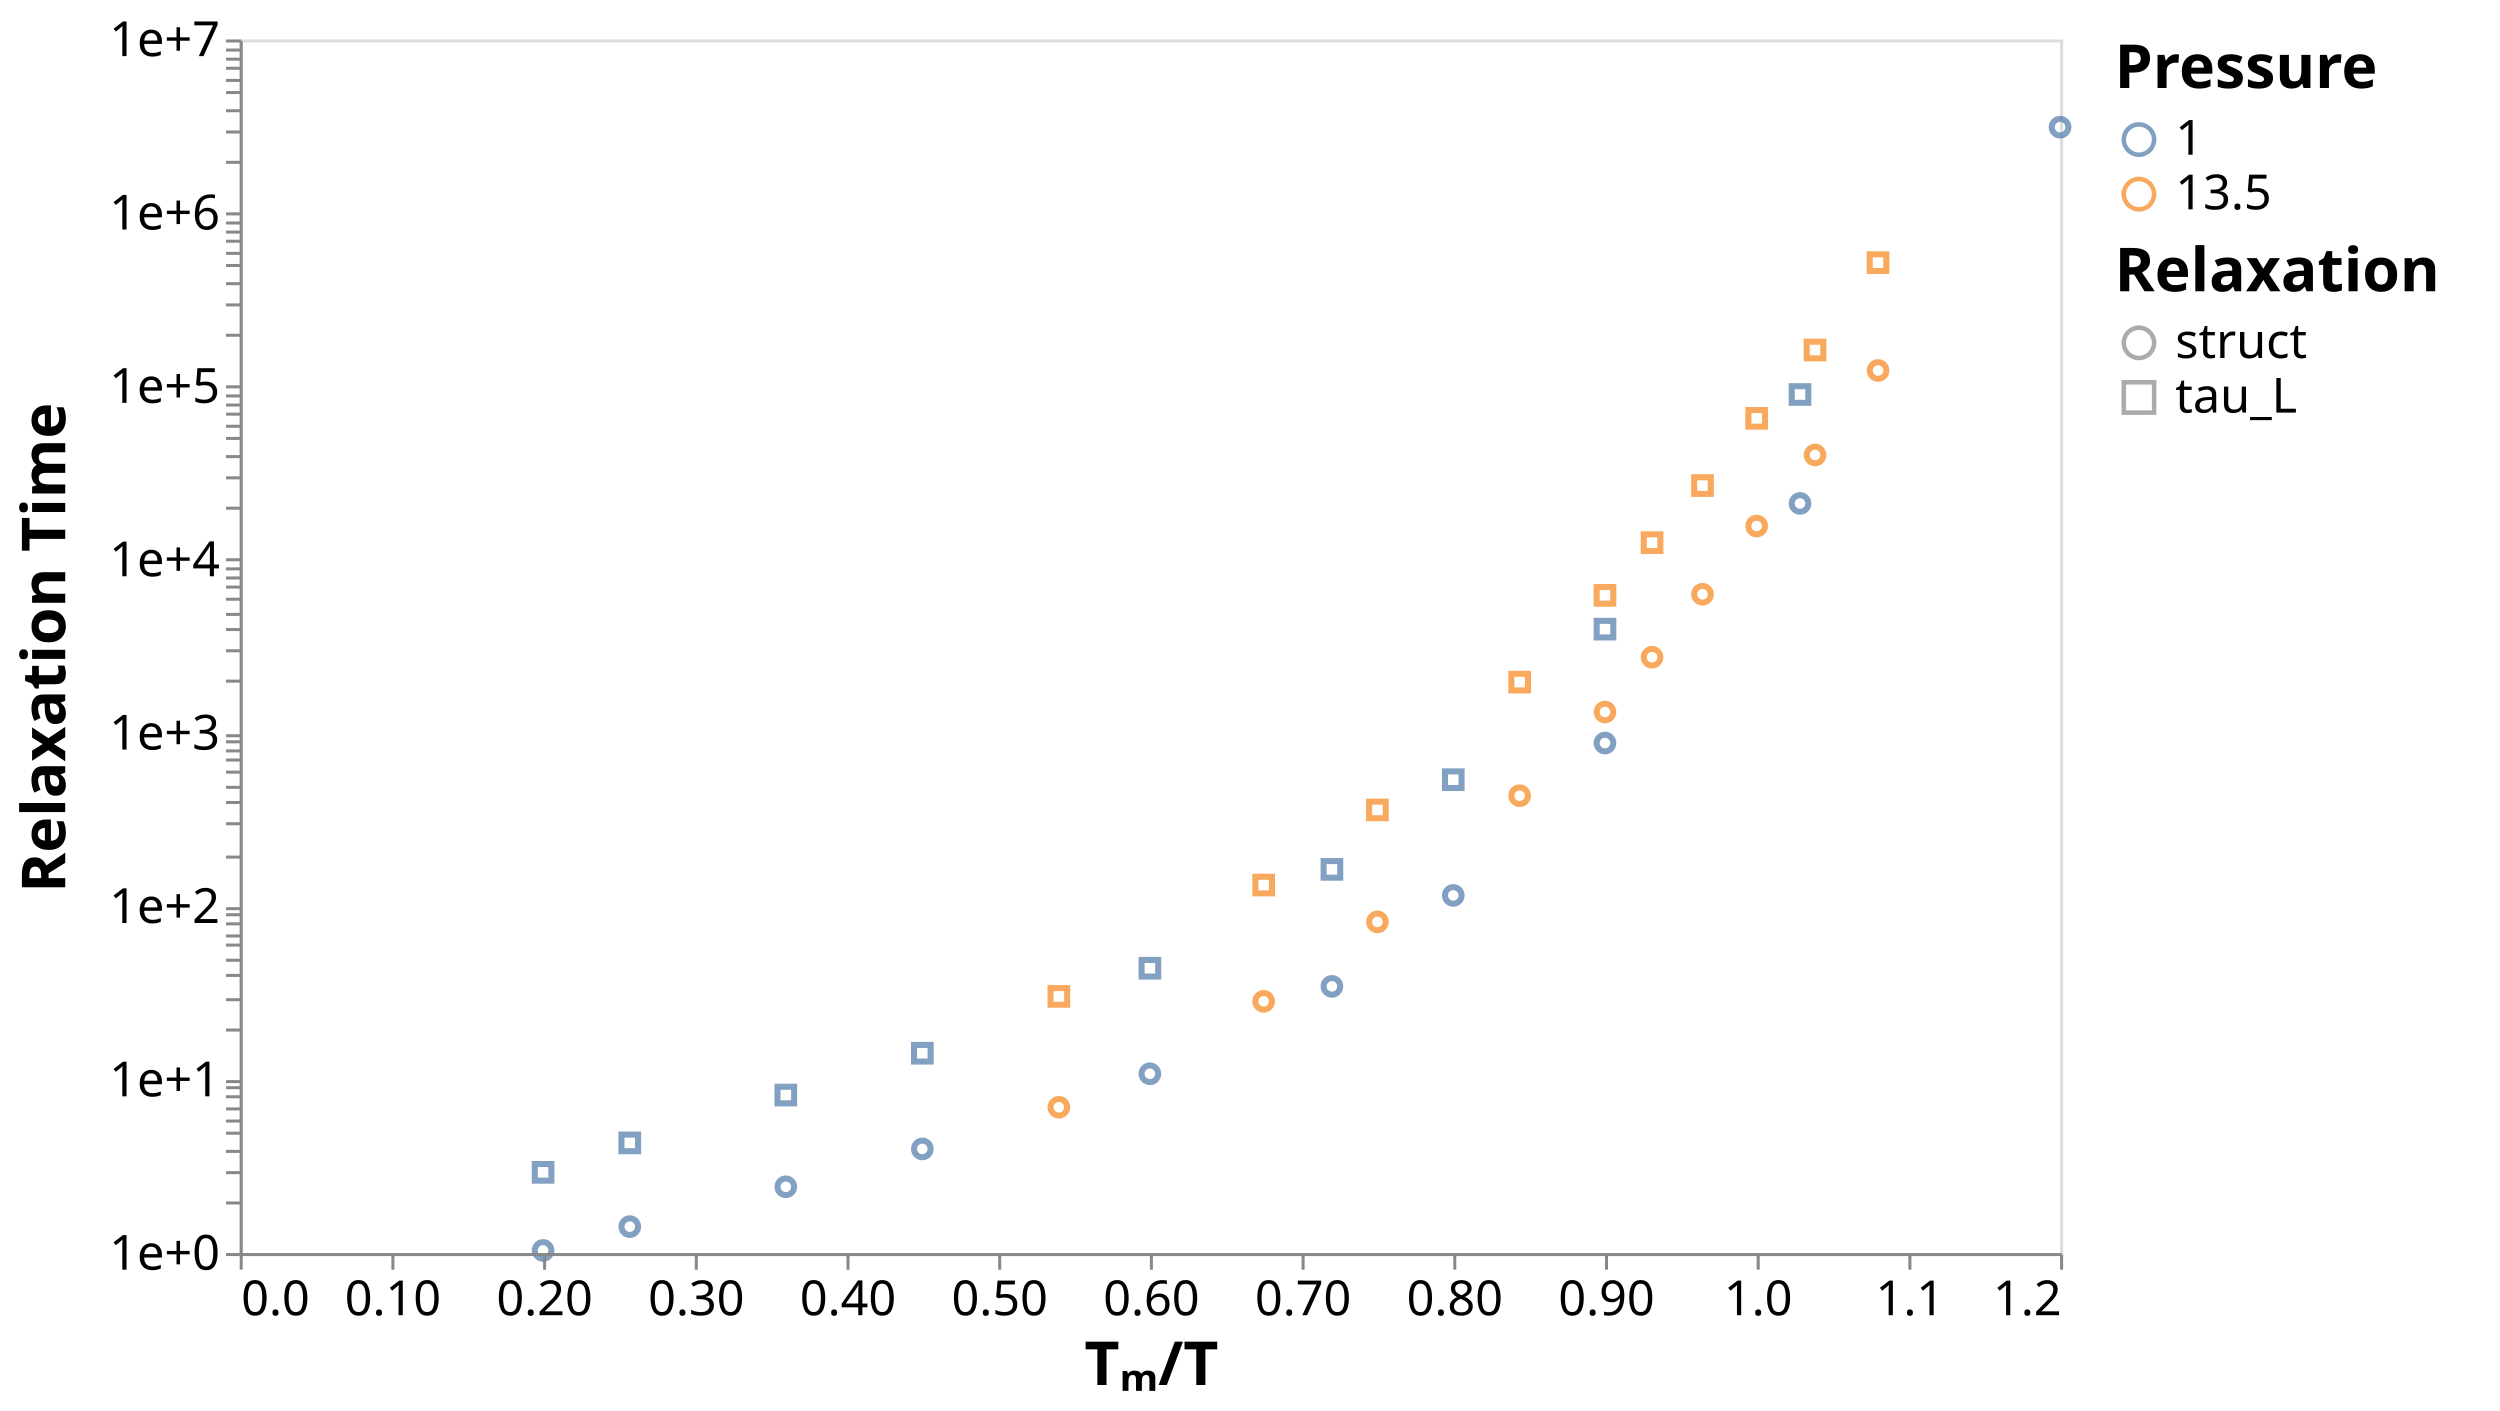
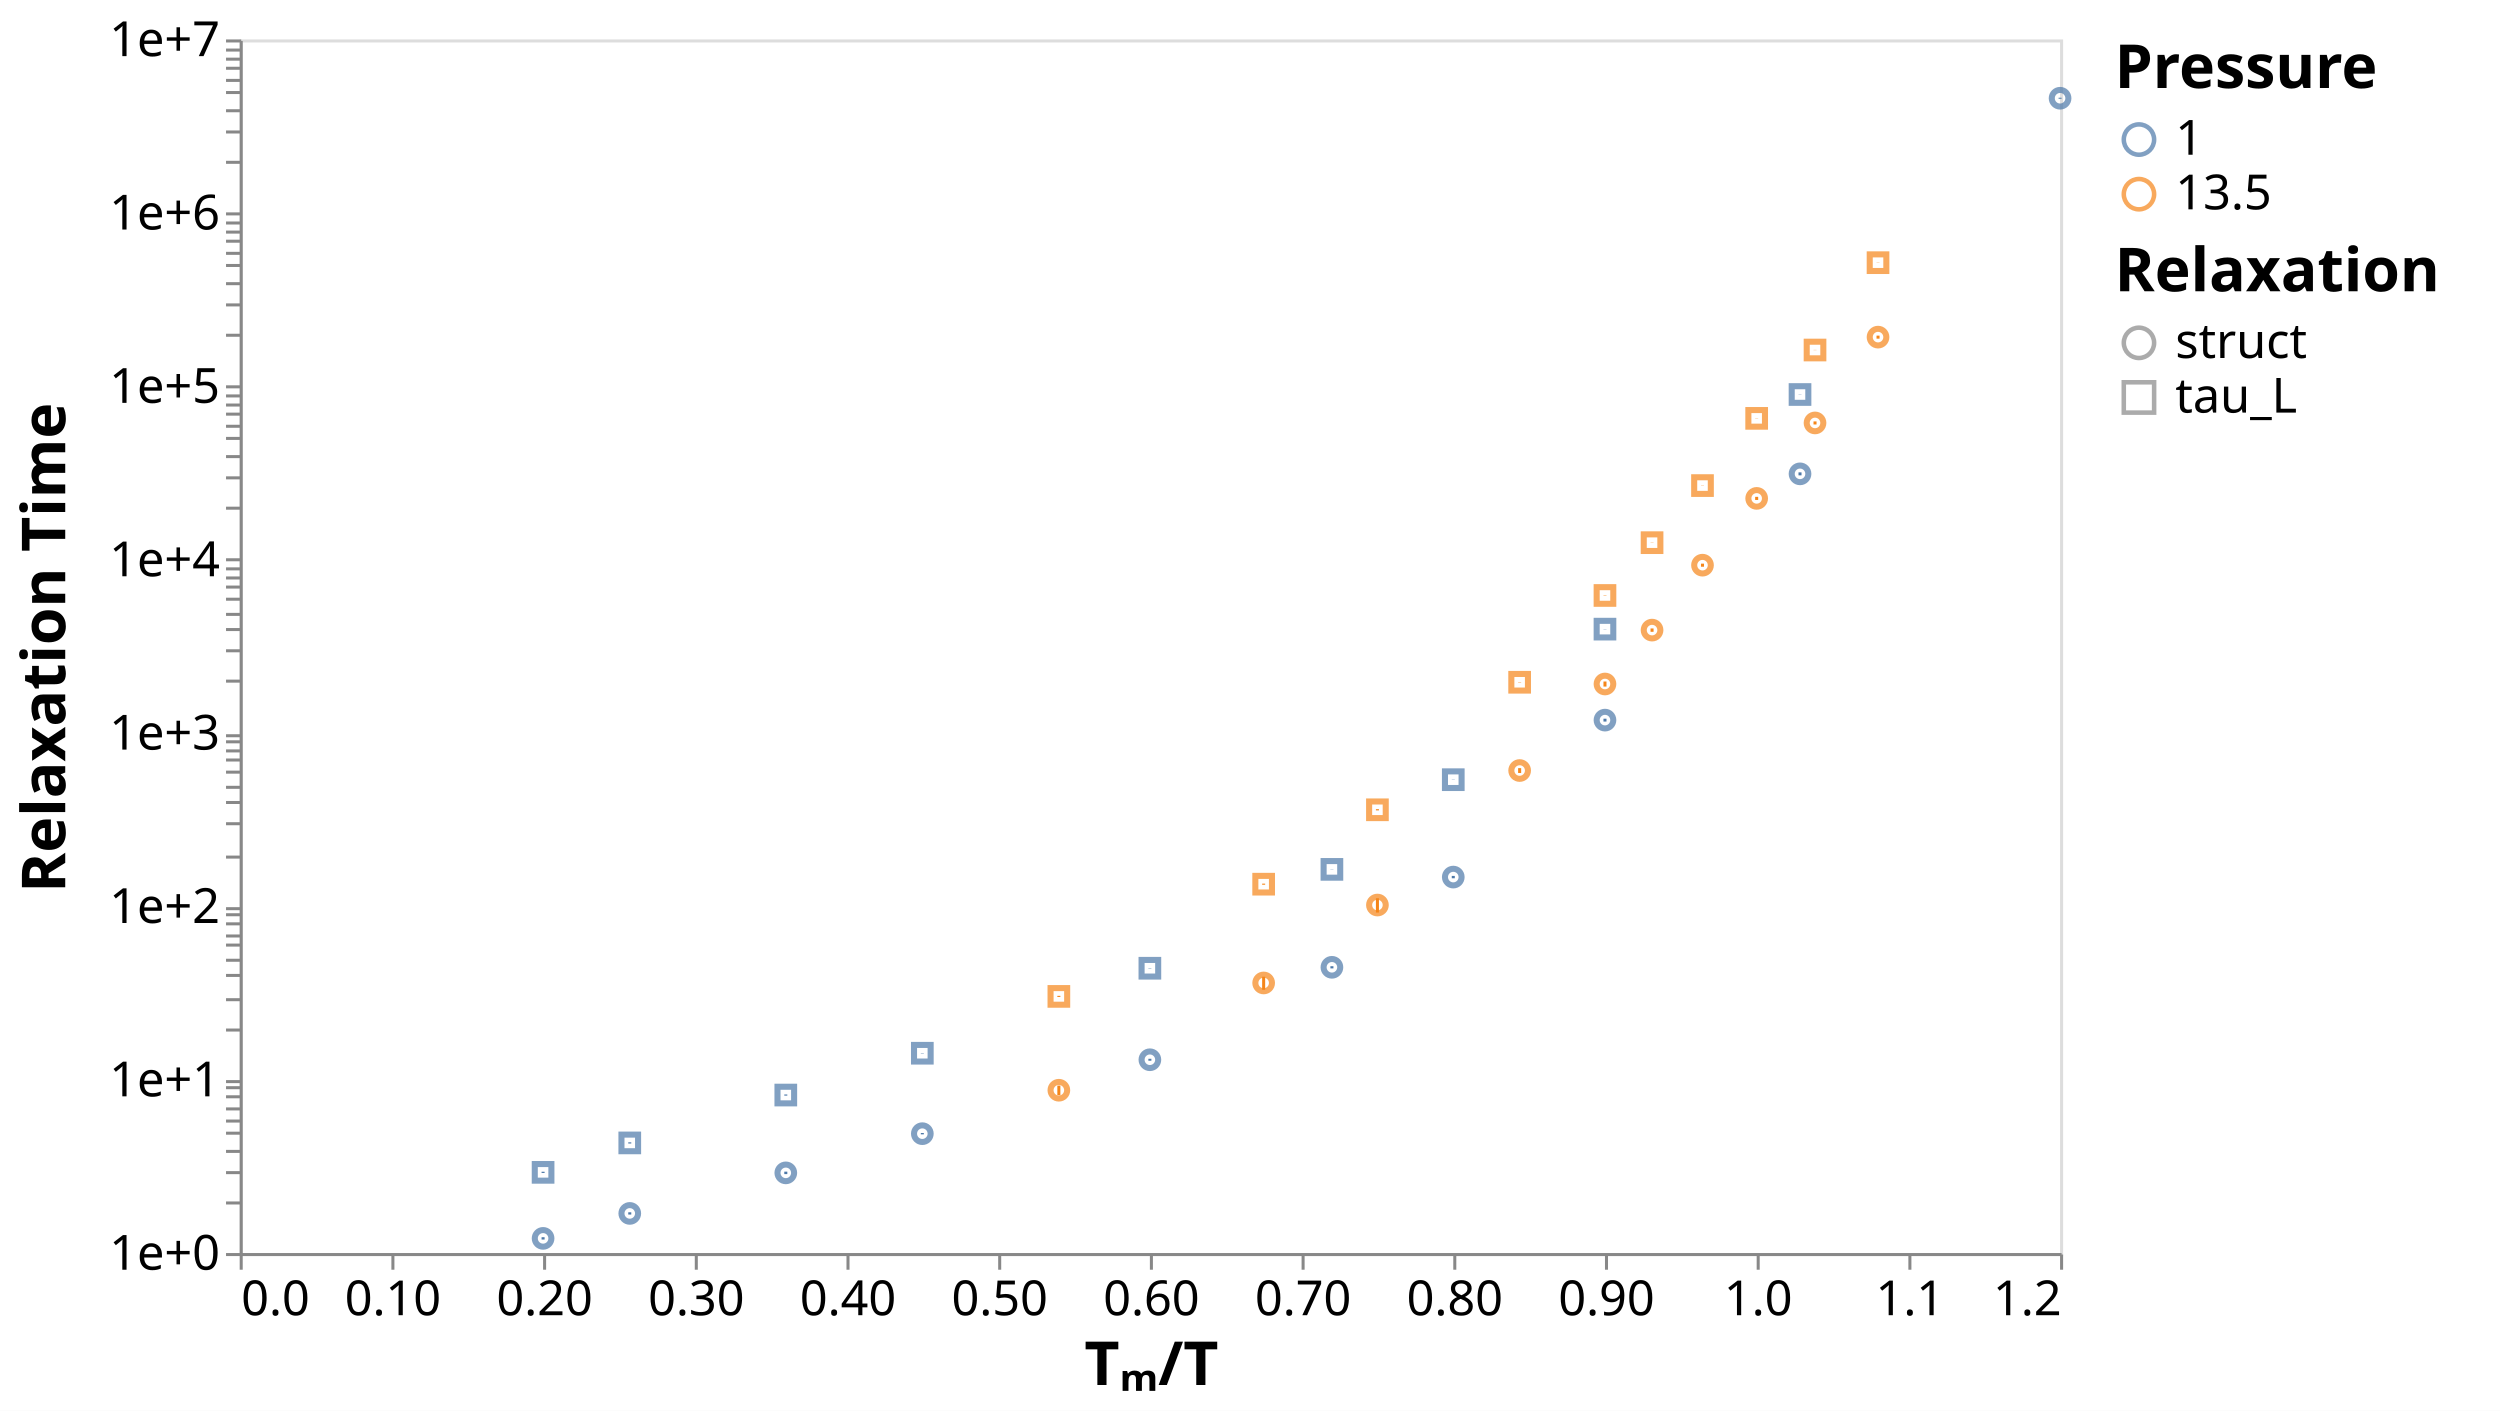
<svg xmlns="http://www.w3.org/2000/svg" class="marks" width="824" height="465" viewBox="0 0 824 465" version="1.1">
  <rect width="824" height="465" style="fill: white;" />
  <g transform="translate(79,13)">
    <g class="mark-group role-frame root">
      <g transform="translate(0,0)">
        <path class="background" d="M0.5,0.5h600v400h-600Z" style="fill: none; stroke: #ddd;" />
        <g>
-           <g class="mark-rule role-mark layer_0_layer_0_marks" />
+           <g class="mark-rule role-mark layer_0_layer_0_marks">
+             <line transform="translate(600,19.54026)" x2="0" y2="-0.322" style="fill: none; stroke: #4c78a8;" />
+             <line transform="translate(514.2857,143.6785)" x2="0" y2="-0.987" style="fill: none; stroke: #4c78a8;" />
+             <line transform="translate(514.2857,117.0699)" x2="0" y2="-0.073" style="fill: none; stroke: #4c78a8;" />
+             <line transform="translate(450,224.8259)" x2="0" y2="-0.94" style="fill: none; stroke: #4c78a8;" />
+             <line transform="translate(450,194.4016)" x2="0" y2="-0.076" style="fill: none; stroke: #4c78a8;" />
+             <line transform="translate(400,276.4795)" x2="0" y2="-0.779" style="fill: none; stroke: #4c78a8;" />
+             <line transform="translate(400,244.0236)" x2="0" y2="-0.075" style="fill: none; stroke: #4c78a8;" />
+             <line transform="translate(360,306.185)" x2="0" y2="-0.719" style="fill: none; stroke: #4c78a8;" />
+             <line transform="translate(360,273.5834)" x2="0" y2="-0.073" style="fill: none; stroke: #4c78a8;" />
+             <line transform="translate(300,336.617)" x2="0" y2="-0.643" style="fill: none; stroke: #4c78a8;" />
+             <line transform="translate(300,306.1936)" x2="0" y2="-0.118" style="fill: none; stroke: #4c78a8;" />
+             <line transform="translate(225,360.8806)" x2="0" y2="-0.441" style="fill: none; stroke: #4c78a8;" />
+             <line transform="translate(225,334.2043)" x2="0" y2="-0.118" style="fill: none; stroke: #4c78a8;" />
+             <line transform="translate(180,373.9865)" x2="0" y2="-0.812" style="fill: none; stroke: #4c78a8;" />
+             <line transform="translate(180,348.1178)" x2="0" y2="-0.376" style="fill: none; stroke: #4c78a8;" />
+             <line transform="translate(540,98.62166)" x2="0" y2="-0.998" style="fill: none; stroke: #f58518;" />
+             <line transform="translate(540,73.61651)" x2="0" y2="-0.073" style="fill: none; stroke: #f58518;" />
+             <line transform="translate(519.2308,126.9076)" x2="0" y2="-1.007" style="fill: none; stroke: #f58518;" />
+             <line transform="translate(519.2308,102.4034)" x2="0" y2="-0.073" style="fill: none; stroke: #f58518;" />
+             <line transform="translate(500,151.7885)" x2="0" y2="-1.03" style="fill: none; stroke: #f58518;" />
+             <line transform="translate(500,124.9306)" x2="0" y2="-0.076" style="fill: none; stroke: #f58518;" />
+             <line transform="translate(128.5714,387.3174)" x2="0" y2="-0.747" style="fill: none; stroke: #4c78a8;" />
+             <line transform="translate(128.5714,363.9022)" x2="0" y2="-0.394" style="fill: none; stroke: #4c78a8;" />
+             <line transform="translate(482.1429,173.7941)" x2="0" y2="-1.013" style="fill: none; stroke: #f58518;" />
+             <line transform="translate(482.1429,147.0846)" x2="0" y2="-0.076" style="fill: none; stroke: #f58518;" />
+             <line transform="translate(465.5172,195.2414)" x2="0" y2="-1.101" style="fill: none; stroke: #f58518;" />
+             <line transform="translate(465.5172,165.9036)" x2="0" y2="-0.077" style="fill: none; stroke: #f58518;" />
+             <line transform="translate(450,213.2919)" x2="0" y2="-1.665" style="fill: none; stroke: #f58518;" />
+             <line transform="translate(450,183.3312)" x2="0" y2="-0.124" style="fill: none; stroke: #f58518;" />
+             <line transform="translate(421.875,241.7797)" x2="0" y2="-1.604" style="fill: none; stroke: #f58518;" />
+             <line transform="translate(421.875,211.9325)" x2="0" y2="-0.12" style="fill: none; stroke: #f58518;" />
+             <line transform="translate(100,395.5558)" x2="0" y2="-0.771" style="fill: none; stroke: #4c78a8;" />
+             <line transform="translate(100,373.6081)" x2="0" y2="-0.4" style="fill: none; stroke: #4c78a8;" />
+             <line transform="translate(375,287.7751)" x2="0" y2="-4.722" style="fill: none; stroke: #f58518;" />
+             <line transform="translate(375,254.1076)" x2="0" y2="-0.403" style="fill: none; stroke: #f58518;" />
+             <line transform="translate(337.5,313.23)" x2="0" y2="-4.308" style="fill: none; stroke: #f58518;" />
+             <line transform="translate(337.5,278.6063)" x2="0" y2="-0.358" style="fill: none; stroke: #f58518;" />
+             <line transform="translate(270,347.9844)" x2="0" y2="-3.183" style="fill: none; stroke: #f58518;" />
+             <line transform="translate(270,315.6025)" x2="0" y2="-0.374" style="fill: none; stroke: #f58518;" />
+           </g>
          <g class="mark-symbol role-mark layer_1_marks">
-             <path transform="translate(600,28.91659)" d="M2.739,0A2.739,2.739,0,1,1,-2.739,0A2.739,2.739,0,1,1,2.739,0" style="fill: none; stroke: #4c78a8; stroke-width: 2; opacity: 0.7;" />
-             <path transform="translate(514.2857,152.9393)" d="M2.739,0A2.739,2.739,0,1,1,-2.739,0A2.739,2.739,0,1,1,2.739,0" style="fill: none; stroke: #4c78a8; stroke-width: 2; opacity: 0.7;" />
-             <path transform="translate(514.2857,117.0333)" d="M-2.739,-2.739h5.477v5.477h-5.477Z" style="fill: none; stroke: #4c78a8; stroke-width: 2; opacity: 0.7;" />
-             <path transform="translate(450,231.9091)" d="M2.739,0A2.739,2.739,0,1,1,-2.739,0A2.739,2.739,0,1,1,2.739,0" style="fill: none; stroke: #4c78a8; stroke-width: 2; opacity: 0.7;" />
-             <path transform="translate(450,194.3636)" d="M-2.739,-2.739h5.477v5.477h-5.477Z" style="fill: none; stroke: #4c78a8; stroke-width: 2; opacity: 0.7;" />
-             <path transform="translate(400,282.1251)" d="M2.739,0A2.739,2.739,0,1,1,-2.739,0A2.739,2.739,0,1,1,2.739,0" style="fill: none; stroke: #4c78a8; stroke-width: 2; opacity: 0.7;" />
-             <path transform="translate(400,243.9863)" d="M-2.739,-2.739h5.477v5.477h-5.477Z" style="fill: none; stroke: #4c78a8; stroke-width: 2; opacity: 0.7;" />
-             <path transform="translate(360,312.1095)" d="M2.739,0A2.739,2.739,0,1,1,-2.739,0A2.739,2.739,0,1,1,2.739,0" style="fill: none; stroke: #4c78a8; stroke-width: 2; opacity: 0.7;" />
-             <path transform="translate(360,273.5471)" d="M-2.739,-2.739h5.477v5.477h-5.477Z" style="fill: none; stroke: #4c78a8; stroke-width: 2; opacity: 0.7;" />
-             <path transform="translate(300,340.9185)" d="M2.739,0A2.739,2.739,0,1,1,-2.739,0A2.739,2.739,0,1,1,2.739,0" style="fill: none; stroke: #4c78a8; stroke-width: 2; opacity: 0.7;" />
-             <path transform="translate(300,306.1347)" d="M-2.739,-2.739h5.477v5.477h-5.477Z" style="fill: none; stroke: #4c78a8; stroke-width: 2; opacity: 0.7;" />
-             <path transform="translate(225,365.6898)" d="M2.739,0A2.739,2.739,0,1,1,-2.739,0A2.739,2.739,0,1,1,2.739,0" style="fill: none; stroke: #4c78a8; stroke-width: 2; opacity: 0.7;" />
-             <path transform="translate(225,334.1449)" d="M-2.739,-2.739h5.477v5.477h-5.477Z" style="fill: none; stroke: #4c78a8; stroke-width: 2; opacity: 0.7;" />
-             <path transform="translate(180,378.1705)" d="M2.739,0A2.739,2.739,0,1,1,-2.739,0A2.739,2.739,0,1,1,2.739,0" style="fill: none; stroke: #4c78a8; stroke-width: 2; opacity: 0.7;" />
+             <path transform="translate(600,19.37857)" d="M2.739,0A2.739,2.739,0,1,1,-2.739,0A2.739,2.739,0,1,1,2.739,0" style="fill: none; stroke: #4c78a8; stroke-width: 2; opacity: 0.7;" />
+             <path transform="translate(514.2857,143.18)" d="M2.739,0A2.739,2.739,0,1,1,-2.739,0A2.739,2.739,0,1,1,2.739,0" style="fill: none; stroke: #4c78a8; stroke-width: 2; opacity: 0.7;" />
+             <path transform="translate(514.2857,117.0332)" d="M-2.739,-2.739h5.477v5.477h-5.477Z" style="fill: none; stroke: #4c78a8; stroke-width: 2; opacity: 0.7;" />
+             <path transform="translate(450,224.3514)" d="M2.739,0A2.739,2.739,0,1,1,-2.739,0A2.739,2.739,0,1,1,2.739,0" style="fill: none; stroke: #4c78a8; stroke-width: 2; opacity: 0.7;" />
+             <path transform="translate(450,194.3637)" d="M-2.739,-2.739h5.477v5.477h-5.477Z" style="fill: none; stroke: #4c78a8; stroke-width: 2; opacity: 0.7;" />
+             <path transform="translate(400,276.0869)" d="M2.739,0A2.739,2.739,0,1,1,-2.739,0A2.739,2.739,0,1,1,2.739,0" style="fill: none; stroke: #4c78a8; stroke-width: 2; opacity: 0.7;" />
+             <path transform="translate(400,243.9861)" d="M-2.739,-2.739h5.477v5.477h-5.477Z" style="fill: none; stroke: #4c78a8; stroke-width: 2; opacity: 0.7;" />
+             <path transform="translate(360,305.8231)" d="M2.739,0A2.739,2.739,0,1,1,-2.739,0A2.739,2.739,0,1,1,2.739,0" style="fill: none; stroke: #4c78a8; stroke-width: 2; opacity: 0.7;" />
+             <path transform="translate(360,273.5469)" d="M-2.739,-2.739h5.477v5.477h-5.477Z" style="fill: none; stroke: #4c78a8; stroke-width: 2; opacity: 0.7;" />
+             <path transform="translate(300,336.2937)" d="M2.739,0A2.739,2.739,0,1,1,-2.739,0A2.739,2.739,0,1,1,2.739,0" style="fill: none; stroke: #4c78a8; stroke-width: 2; opacity: 0.7;" />
+             <path transform="translate(300,306.1344)" d="M-2.739,-2.739h5.477v5.477h-5.477Z" style="fill: none; stroke: #4c78a8; stroke-width: 2; opacity: 0.7;" />
+             <path transform="translate(225,360.6592)" d="M2.739,0A2.739,2.739,0,1,1,-2.739,0A2.739,2.739,0,1,1,2.739,0" style="fill: none; stroke: #4c78a8; stroke-width: 2; opacity: 0.7;" />
+             <path transform="translate(225,334.1451)" d="M-2.739,-2.739h5.477v5.477h-5.477Z" style="fill: none; stroke: #4c78a8; stroke-width: 2; opacity: 0.7;" />
+             <path transform="translate(180,373.5773)" d="M2.739,0A2.739,2.739,0,1,1,-2.739,0A2.739,2.739,0,1,1,2.739,0" style="fill: none; stroke: #4c78a8; stroke-width: 2; opacity: 0.7;" />
            <path transform="translate(180,347.9292)" d="M-2.739,-2.739h5.477v5.477h-5.477Z" style="fill: none; stroke: #4c78a8; stroke-width: 2; opacity: 0.7;" />
-             <path transform="translate(540,109.1188)" d="M2.739,0A2.739,2.739,0,1,1,-2.739,0A2.739,2.739,0,1,1,2.739,0" style="fill: none; stroke: #f58518; stroke-width: 2; opacity: 0.7;" />
-             <path transform="translate(540,73.58007)" d="M-2.739,-2.739h5.477v5.477h-5.477Z" style="fill: none; stroke: #f58518; stroke-width: 2; opacity: 0.7;" />
-             <path transform="translate(519.2308,136.9644)" d="M2.739,0A2.739,2.739,0,1,1,-2.739,0A2.739,2.739,0,1,1,2.739,0" style="fill: none; stroke: #f58518; stroke-width: 2; opacity: 0.7;" />
-             <path transform="translate(519.2308,102.3668)" d="M-2.739,-2.739h5.477v5.477h-5.477Z" style="fill: none; stroke: #f58518; stroke-width: 2; opacity: 0.7;" />
-             <path transform="translate(500,160.3816)" d="M2.739,0A2.739,2.739,0,1,1,-2.739,0A2.739,2.739,0,1,1,2.739,0" style="fill: none; stroke: #f58518; stroke-width: 2; opacity: 0.7;" />
-             <path transform="translate(500,124.8926)" d="M-2.739,-2.739h5.477v5.477h-5.477Z" style="fill: none; stroke: #f58518; stroke-width: 2; opacity: 0.7;" />
-             <path transform="translate(128.5714,391.2978)" d="M2.739,0A2.739,2.739,0,1,1,-2.739,0A2.739,2.739,0,1,1,2.739,0" style="fill: none; stroke: #4c78a8; stroke-width: 2; opacity: 0.7;" />
-             <path transform="translate(128.5714,363.7043)" d="M-2.739,-2.739h5.477v5.477h-5.477Z" style="fill: none; stroke: #4c78a8; stroke-width: 2; opacity: 0.7;" />
-             <path transform="translate(482.1429,182.8751)" d="M2.739,0A2.739,2.739,0,1,1,-2.739,0A2.739,2.739,0,1,1,2.739,0" style="fill: none; stroke: #f58518; stroke-width: 2; opacity: 0.7;" />
+             <path transform="translate(540,98.1175)" d="M2.739,0A2.739,2.739,0,1,1,-2.739,0A2.739,2.739,0,1,1,2.739,0" style="fill: none; stroke: #f58518; stroke-width: 2; opacity: 0.7;" />
+             <path transform="translate(540,73.5802)" d="M-2.739,-2.739h5.477v5.477h-5.477Z" style="fill: none; stroke: #f58518; stroke-width: 2; opacity: 0.7;" />
+             <path transform="translate(519.2308,126.3989)" d="M2.739,0A2.739,2.739,0,1,1,-2.739,0A2.739,2.739,0,1,1,2.739,0" style="fill: none; stroke: #f58518; stroke-width: 2; opacity: 0.7;" />
+             <path transform="translate(519.2308,102.3667)" d="M-2.739,-2.739h5.477v5.477h-5.477Z" style="fill: none; stroke: #f58518; stroke-width: 2; opacity: 0.7;" />
+             <path transform="translate(500,151.2684)" d="M2.739,0A2.739,2.739,0,1,1,-2.739,0A2.739,2.739,0,1,1,2.739,0" style="fill: none; stroke: #f58518; stroke-width: 2; opacity: 0.7;" />
+             <path transform="translate(500,124.8925)" d="M-2.739,-2.739h5.477v5.477h-5.477Z" style="fill: none; stroke: #f58518; stroke-width: 2; opacity: 0.7;" />
+             <path transform="translate(128.5714,386.9412)" d="M2.739,0A2.739,2.739,0,1,1,-2.739,0A2.739,2.739,0,1,1,2.739,0" style="fill: none; stroke: #4c78a8; stroke-width: 2; opacity: 0.7;" />
+             <path transform="translate(128.5714,363.7044)" d="M-2.739,-2.739h5.477v5.477h-5.477Z" style="fill: none; stroke: #4c78a8; stroke-width: 2; opacity: 0.7;" />
+             <path transform="translate(482.1429,173.2824)" d="M2.739,0A2.739,2.739,0,1,1,-2.739,0A2.739,2.739,0,1,1,2.739,0" style="fill: none; stroke: #f58518; stroke-width: 2; opacity: 0.7;" />
            <path transform="translate(482.1429,147.0465)" d="M-2.739,-2.739h5.477v5.477h-5.477Z" style="fill: none; stroke: #f58518; stroke-width: 2; opacity: 0.7;" />
-             <path transform="translate(465.5172,203.6079)" d="M2.739,0A2.739,2.739,0,1,1,-2.739,0A2.739,2.739,0,1,1,2.739,0" style="fill: none; stroke: #f58518; stroke-width: 2; opacity: 0.7;" />
+             <path transform="translate(465.5172,194.6846)" d="M2.739,0A2.739,2.739,0,1,1,-2.739,0A2.739,2.739,0,1,1,2.739,0" style="fill: none; stroke: #f58518; stroke-width: 2; opacity: 0.7;" />
            <path transform="translate(465.5172,165.8649)" d="M-2.739,-2.739h5.477v5.477h-5.477Z" style="fill: none; stroke: #f58518; stroke-width: 2; opacity: 0.7;" />
-             <path transform="translate(450,221.6838)" d="M2.739,0A2.739,2.739,0,1,1,-2.739,0A2.739,2.739,0,1,1,2.739,0" style="fill: none; stroke: #f58518; stroke-width: 2; opacity: 0.7;" />
-             <path transform="translate(450,183.2284)" d="M-2.739,-2.739h5.477v5.477h-5.477Z" style="fill: none; stroke: #f58518; stroke-width: 2; opacity: 0.7;" />
-             <path transform="translate(421.875,249.2649)" d="M2.739,0A2.739,2.739,0,1,1,-2.739,0A2.739,2.739,0,1,1,2.739,0" style="fill: none; stroke: #f58518; stroke-width: 2; opacity: 0.7;" />
-             <path transform="translate(421.875,211.8318)" d="M-2.739,-2.739h5.477v5.477h-5.477Z" style="fill: none; stroke: #f58518; stroke-width: 2; opacity: 0.7;" />
-             <path transform="translate(100,399.1463)" d="M2.739,0A2.739,2.739,0,1,1,-2.739,0A2.739,2.739,0,1,1,2.739,0" style="fill: none; stroke: #4c78a8; stroke-width: 2; opacity: 0.7;" />
-             <path transform="translate(100,373.4077)" d="M-2.739,-2.739h5.477v5.477h-5.477Z" style="fill: none; stroke: #4c78a8; stroke-width: 2; opacity: 0.7;" />
-             <path transform="translate(375,290.8596)" d="M2.739,0A2.739,2.739,0,1,1,-2.739,0A2.739,2.739,0,1,1,2.739,0" style="fill: none; stroke: #f58518; stroke-width: 2; opacity: 0.7;" />
-             <path transform="translate(375,253.9522)" d="M-2.739,-2.739h5.477v5.477h-5.477Z" style="fill: none; stroke: #f58518; stroke-width: 2; opacity: 0.7;" />
-             <path transform="translate(337.5,317.0408)" d="M2.739,0A2.739,2.739,0,1,1,-2.739,0A2.739,2.739,0,1,1,2.739,0" style="fill: none; stroke: #f58518; stroke-width: 2; opacity: 0.7;" />
-             <path transform="translate(337.5,278.7179)" d="M-2.739,-2.739h5.477v5.477h-5.477Z" style="fill: none; stroke: #f58518; stroke-width: 2; opacity: 0.7;" />
-             <path transform="translate(270,351.9581)" d="M2.739,0A2.739,2.739,0,1,1,-2.739,0A2.739,2.739,0,1,1,2.739,0" style="fill: none; stroke: #f58518; stroke-width: 2; opacity: 0.7;" />
+             <path transform="translate(450,212.4456)" d="M2.739,0A2.739,2.739,0,1,1,-2.739,0A2.739,2.739,0,1,1,2.739,0" style="fill: none; stroke: #f58518; stroke-width: 2; opacity: 0.7;" />
+             <path transform="translate(450,183.2692)" d="M-2.739,-2.739h5.477v5.477h-5.477Z" style="fill: none; stroke: #f58518; stroke-width: 2; opacity: 0.7;" />
+             <path transform="translate(421.875,240.9647)" d="M2.739,0A2.739,2.739,0,1,1,-2.739,0A2.739,2.739,0,1,1,2.739,0" style="fill: none; stroke: #f58518; stroke-width: 2; opacity: 0.7;" />
+             <path transform="translate(421.875,211.8726)" d="M-2.739,-2.739h5.477v5.477h-5.477Z" style="fill: none; stroke: #f58518; stroke-width: 2; opacity: 0.7;" />
+             <path transform="translate(100,395.1671)" d="M2.739,0A2.739,2.739,0,1,1,-2.739,0A2.739,2.739,0,1,1,2.739,0" style="fill: none; stroke: #4c78a8; stroke-width: 2; opacity: 0.7;" />
+             <path transform="translate(100,373.4075)" d="M-2.739,-2.739h5.477v5.477h-5.477Z" style="fill: none; stroke: #4c78a8; stroke-width: 2; opacity: 0.7;" />
+             <path transform="translate(375,285.302)" d="M2.739,0A2.739,2.739,0,1,1,-2.739,0A2.739,2.739,0,1,1,2.739,0" style="fill: none; stroke: #f58518; stroke-width: 2; opacity: 0.7;" />
+             <path transform="translate(375,253.9051)" d="M-2.739,-2.739h5.477v5.477h-5.477Z" style="fill: none; stroke: #f58518; stroke-width: 2; opacity: 0.7;" />
+             <path transform="translate(337.5,310.9824)" d="M2.739,0A2.739,2.739,0,1,1,-2.739,0A2.739,2.739,0,1,1,2.739,0" style="fill: none; stroke: #f58518; stroke-width: 2; opacity: 0.7;" />
+             <path transform="translate(337.5,278.4268)" d="M-2.739,-2.739h5.477v5.477h-5.477Z" style="fill: none; stroke: #f58518; stroke-width: 2; opacity: 0.7;" />
+             <path transform="translate(270,346.3417)" d="M2.739,0A2.739,2.739,0,1,1,-2.739,0A2.739,2.739,0,1,1,2.739,0" style="fill: none; stroke: #f58518; stroke-width: 2; opacity: 0.7;" />
            <path transform="translate(270,315.4147)" d="M-2.739,-2.739h5.477v5.477h-5.477Z" style="fill: none; stroke: #f58518; stroke-width: 2; opacity: 0.7;" />
          </g>
          <g class="mark-group role-legend">
            <g transform="translate(618,0)">
              <path class="background" d="M0,0h101v59h-101Z" style="pointer-events: none; fill: none;" />
              <g>
                <g class="mark-group role-legend-entry">
                  <g transform="translate(0,25)">
                    <path class="background" d="M0,0h0v0h0Z" style="pointer-events: none; fill: none;" />
                    <g>
                      <g class="mark-group role-scope">
                        <g transform="translate(0,0)">
                          <path class="background" d="M0,0h55v16h-55Z" style="pointer-events: none; fill: none; opacity: 1;" />
                          <g>
                            <g class="mark-symbol role-legend-symbol" style="pointer-events: none;">
                              <path transform="translate(8,8)" d="M5,0A5,5,0,1,1,-5,0A5,5,0,1,1,5,0" style="fill: none; stroke: #4c78a8; stroke-width: 1.5; opacity: 0.7;" />
                            </g>
                            <g class="mark-text role-legend-label" style="pointer-events: none;">
                              <text text-anchor="start" transform="translate(20,13)" style="font-family: sans-serif; font-size: 16px; fill: #000; opacity: 1;">1</text>
                            </g>
                          </g>
                        </g>
                        <g transform="translate(0,18)">
                          <path class="background" d="M0,0h55v16h-55Z" style="pointer-events: none; fill: none; opacity: 1;" />
                          <g>
                            <g class="mark-symbol role-legend-symbol" style="pointer-events: none;">
                              <path transform="translate(8,8)" d="M5,0A5,5,0,1,1,-5,0A5,5,0,1,1,5,0" style="fill: none; stroke: #f58518; stroke-width: 1.5; opacity: 0.7;" />
                            </g>
                            <g class="mark-text role-legend-label" style="pointer-events: none;">
                              <text text-anchor="start" transform="translate(20,13)" style="font-family: sans-serif; font-size: 16px; fill: #000; opacity: 1;">13.5</text>
                            </g>
                          </g>
                        </g>
                      </g>
                    </g>
                  </g>
                </g>
                <g class="mark-text role-legend-title" style="pointer-events: none;">
                  <text text-anchor="start" transform="translate(0,16)" style="font-family: sans-serif; font-size: 20px; font-weight: bold; fill: #000; opacity: 1;">Pressure</text>
                </g>
              </g>
            </g>
          </g>
          <g class="mark-group role-legend">
            <g transform="translate(618,67)">
              <path class="background" d="M0,0h122v59h-122Z" style="pointer-events: none; fill: none;" />
              <g>
                <g class="mark-group role-legend-entry">
                  <g transform="translate(0,25)">
                    <path class="background" d="M0,0h0v0h0Z" style="pointer-events: none; fill: none;" />
                    <g>
                      <g class="mark-group role-scope">
                        <g transform="translate(0,0)">
                          <path class="background" d="M0,0h66v16h-66Z" style="pointer-events: none; fill: none; opacity: 1;" />
                          <g>
                            <g class="mark-symbol role-legend-symbol" style="pointer-events: none;">
                              <path transform="translate(8,8)" d="M5,0A5,5,0,1,1,-5,0A5,5,0,1,1,5,0" style="fill: none; stroke: #888; stroke-width: 1.5; opacity: 0.7;" />
                            </g>
                            <g class="mark-text role-legend-label" style="pointer-events: none;">
                              <text text-anchor="start" transform="translate(20,13)" style="font-family: sans-serif; font-size: 16px; fill: #000; opacity: 1;">struct</text>
                            </g>
                          </g>
                        </g>
                        <g transform="translate(0,18)">
                          <path class="background" d="M0,0h66v16h-66Z" style="pointer-events: none; fill: none; opacity: 1;" />
                          <g>
                            <g class="mark-symbol role-legend-symbol" style="pointer-events: none;">
                              <path transform="translate(8,8)" d="M-5,-5h10v10h-10Z" style="fill: none; stroke: #888; stroke-width: 1.5; opacity: 0.7;" />
                            </g>
                            <g class="mark-text role-legend-label" style="pointer-events: none;">
                              <text text-anchor="start" transform="translate(20,13)" style="font-family: sans-serif; font-size: 16px; fill: #000; opacity: 1;">tau_L</text>
                            </g>
                          </g>
                        </g>
                      </g>
                    </g>
                  </g>
                </g>
                <g class="mark-text role-legend-title" style="pointer-events: none;">
                  <text text-anchor="start" transform="translate(0,16)" style="font-family: sans-serif; font-size: 20px; font-weight: bold; fill: #000; opacity: 1;">Relaxation</text>
                </g>
              </g>
            </g>
          </g>
          <g class="mark-group role-axis">
            <g transform="translate(0.5,400.5)">
              <path class="background" d="M0,0h0v0h0Z" style="pointer-events: none; fill: none;" />
              <g>
                <g class="mark-rule role-axis-tick" style="pointer-events: none;">
                  <line transform="translate(0,0)" x2="0" y2="5" style="fill: none; stroke: #888; stroke-width: 1; opacity: 1;" />
                  <line transform="translate(50,0)" x2="0" y2="5" style="fill: none; stroke: #888; stroke-width: 1; opacity: 1;" />
                  <line transform="translate(100,0)" x2="0" y2="5" style="fill: none; stroke: #888; stroke-width: 1; opacity: 1;" />
                  <line transform="translate(150,0)" x2="0" y2="5" style="fill: none; stroke: #888; stroke-width: 1; opacity: 1;" />
                  <line transform="translate(200,0)" x2="0" y2="5" style="fill: none; stroke: #888; stroke-width: 1; opacity: 1;" />
                  <line transform="translate(250,0)" x2="0" y2="5" style="fill: none; stroke: #888; stroke-width: 1; opacity: 1;" />
                  <line transform="translate(300,0)" x2="0" y2="5" style="fill: none; stroke: #888; stroke-width: 1; opacity: 1;" />
                  <line transform="translate(350,0)" x2="0" y2="5" style="fill: none; stroke: #888; stroke-width: 1; opacity: 1;" />
                  <line transform="translate(400,0)" x2="0" y2="5" style="fill: none; stroke: #888; stroke-width: 1; opacity: 1;" />
                  <line transform="translate(450,0)" x2="0" y2="5" style="fill: none; stroke: #888; stroke-width: 1; opacity: 1;" />
                  <line transform="translate(500,0)" x2="0" y2="5" style="fill: none; stroke: #888; stroke-width: 1; opacity: 1;" />
                  <line transform="translate(550,0)" x2="0" y2="5" style="fill: none; stroke: #888; stroke-width: 1; opacity: 1;" />
                  <line transform="translate(600,0)" x2="0" y2="5" style="fill: none; stroke: #888; stroke-width: 1; opacity: 1;" />
                </g>
                <g class="mark-text role-axis-label" style="pointer-events: none;">
                  <text text-anchor="start" transform="translate(0,20)" style="font-family: sans-serif; font-size: 16px; fill: #000; opacity: 1;">0.0</text>
                  <text text-anchor="middle" transform="translate(50,20)" style="font-family: sans-serif; font-size: 16px; fill: #000; opacity: 1;">0.10</text>
                  <text text-anchor="middle" transform="translate(100,20)" style="font-family: sans-serif; font-size: 16px; fill: #000; opacity: 1;">0.20</text>
                  <text text-anchor="middle" transform="translate(150,20)" style="font-family: sans-serif; font-size: 16px; fill: #000; opacity: 1;">0.30</text>
                  <text text-anchor="middle" transform="translate(200,20)" style="font-family: sans-serif; font-size: 16px; fill: #000; opacity: 1;">0.40</text>
                  <text text-anchor="middle" transform="translate(250,20)" style="font-family: sans-serif; font-size: 16px; fill: #000; opacity: 1;">0.50</text>
                  <text text-anchor="middle" transform="translate(300,20)" style="font-family: sans-serif; font-size: 16px; fill: #000; opacity: 1;">0.60</text>
                  <text text-anchor="middle" transform="translate(350,20)" style="font-family: sans-serif; font-size: 16px; fill: #000; opacity: 1;">0.70</text>
                  <text text-anchor="middle" transform="translate(400,20)" style="font-family: sans-serif; font-size: 16px; fill: #000; opacity: 1;">0.80</text>
                  <text text-anchor="middle" transform="translate(450,20)" style="font-family: sans-serif; font-size: 16px; fill: #000; opacity: 1;">0.90</text>
                  <text text-anchor="middle" transform="translate(500,20)" style="font-family: sans-serif; font-size: 16px; fill: #000; opacity: 1;">1.0</text>
                  <text text-anchor="middle" transform="translate(550,20)" style="font-family: sans-serif; font-size: 16px; fill: #000; opacity: 1;">1.1</text>
                  <text text-anchor="end" transform="translate(600,20)" style="font-family: sans-serif; font-size: 16px; fill: #000; opacity: 1;">1.2</text>
                </g>
                <g class="mark-rule role-axis-domain" style="pointer-events: none;">
                  <line transform="translate(0,0)" x2="600" y2="0" style="fill: none; stroke: #888; stroke-width: 1; opacity: 1;" />
                </g>
                <g class="mark-text role-axis-title" style="pointer-events: none;">
                  <text text-anchor="middle" transform="translate(300,43)" style="font-family: sans-serif; font-size: 20px; font-weight: bold; fill: #000; opacity: 1;">Tₘ/T</text>
                </g>
              </g>
            </g>
          </g>
          <g class="mark-group role-axis">
            <g transform="translate(0.5,0.5)">
              <path class="background" d="M0,0h0v0h0Z" style="pointer-events: none; fill: none;" />
              <g>
                <g class="mark-rule role-axis-tick" style="pointer-events: none;">
                  <line transform="translate(0,400)" x2="-5" y2="0" style="fill: none; stroke: #888; stroke-width: 1; opacity: 1;" />
                  <line transform="translate(0,383)" x2="-5" y2="0" style="fill: none; stroke: #888; stroke-width: 1; opacity: 1;" />
                  <line transform="translate(0,373)" x2="-5" y2="0" style="fill: none; stroke: #888; stroke-width: 1; opacity: 1;" />
                  <line transform="translate(0,366)" x2="-5" y2="0" style="fill: none; stroke: #888; stroke-width: 1; opacity: 1;" />
                  <line transform="translate(0,360)" x2="-5" y2="0" style="fill: none; stroke: #888; stroke-width: 1; opacity: 1;" />
                  <line transform="translate(0,356)" x2="-5" y2="0" style="fill: none; stroke: #888; stroke-width: 1; opacity: 1;" />
                  <line transform="translate(0,352)" x2="-5" y2="0" style="fill: none; stroke: #888; stroke-width: 1; opacity: 1;" />
                  <line transform="translate(0,348)" x2="-5" y2="0" style="fill: none; stroke: #888; stroke-width: 1; opacity: 1;" />
                  <line transform="translate(0,345)" x2="-5" y2="0" style="fill: none; stroke: #888; stroke-width: 1; opacity: 1;" />
                  <line transform="translate(0,343)" x2="-5" y2="0" style="fill: none; stroke: #888; stroke-width: 1; opacity: 1;" />
                  <line transform="translate(0,326)" x2="-5" y2="0" style="fill: none; stroke: #888; stroke-width: 1; opacity: 1;" />
                  <line transform="translate(0,316)" x2="-5" y2="0" style="fill: none; stroke: #888; stroke-width: 1; opacity: 1;" />
                  <line transform="translate(0,308)" x2="-5" y2="0" style="fill: none; stroke: #888; stroke-width: 1; opacity: 1;" />
                  <line transform="translate(0,303)" x2="-5" y2="0" style="fill: none; stroke: #888; stroke-width: 1; opacity: 1;" />
                  <line transform="translate(0,298)" x2="-5" y2="0" style="fill: none; stroke: #888; stroke-width: 1; opacity: 1;" />
                  <line transform="translate(0,295)" x2="-5" y2="0" style="fill: none; stroke: #888; stroke-width: 1; opacity: 1;" />
                  <line transform="translate(0,291)" x2="-5" y2="0" style="fill: none; stroke: #888; stroke-width: 1; opacity: 1;" />
                  <line transform="translate(0,288)" x2="-5" y2="0" style="fill: none; stroke: #888; stroke-width: 1; opacity: 1;" />
                  <line transform="translate(0,286)" x2="-5" y2="0" style="fill: none; stroke: #888; stroke-width: 1; opacity: 1;" />
                  <line transform="translate(0,269)" x2="-5" y2="0" style="fill: none; stroke: #888; stroke-width: 1; opacity: 1;" />
                  <line transform="translate(0,258)" x2="-5" y2="0" style="fill: none; stroke: #888; stroke-width: 1; opacity: 1;" />
                  <line transform="translate(0,251)" x2="-5" y2="0" style="fill: none; stroke: #888; stroke-width: 1; opacity: 1;" />
                  <line transform="translate(0,246)" x2="-5" y2="0" style="fill: none; stroke: #888; stroke-width: 1; opacity: 1;" />
                  <line transform="translate(0,241)" x2="-5" y2="0" style="fill: none; stroke: #888; stroke-width: 1; opacity: 1;" />
                  <line transform="translate(0,237)" x2="-5" y2="0" style="fill: none; stroke: #888; stroke-width: 1; opacity: 1;" />
                  <line transform="translate(0,234)" x2="-5" y2="0" style="fill: none; stroke: #888; stroke-width: 1; opacity: 1;" />
                  <line transform="translate(0,231)" x2="-5" y2="0" style="fill: none; stroke: #888; stroke-width: 1; opacity: 1;" />
                  <line transform="translate(0,229)" x2="-5" y2="0" style="fill: none; stroke: #888; stroke-width: 1; opacity: 1;" />
                  <line transform="translate(0,211)" x2="-5" y2="0" style="fill: none; stroke: #888; stroke-width: 1; opacity: 1;" />
                  <line transform="translate(0,201)" x2="-5" y2="0" style="fill: none; stroke: #888; stroke-width: 1; opacity: 1;" />
                  <line transform="translate(0,194)" x2="-5" y2="0" style="fill: none; stroke: #888; stroke-width: 1; opacity: 1;" />
                  <line transform="translate(0,189)" x2="-5" y2="0" style="fill: none; stroke: #888; stroke-width: 1; opacity: 1;" />
                  <line transform="translate(0,184)" x2="-5" y2="0" style="fill: none; stroke: #888; stroke-width: 1; opacity: 1;" />
                  <line transform="translate(0,180)" x2="-5" y2="0" style="fill: none; stroke: #888; stroke-width: 1; opacity: 1;" />
                  <line transform="translate(0,177)" x2="-5" y2="0" style="fill: none; stroke: #888; stroke-width: 1; opacity: 1;" />
                  <line transform="translate(0,174)" x2="-5" y2="0" style="fill: none; stroke: #888; stroke-width: 1; opacity: 1;" />
                  <line transform="translate(0,171)" x2="-5" y2="0" style="fill: none; stroke: #888; stroke-width: 1; opacity: 1;" />
                  <line transform="translate(0,154)" x2="-5" y2="0" style="fill: none; stroke: #888; stroke-width: 1; opacity: 1;" />
                  <line transform="translate(0,144)" x2="-5" y2="0" style="fill: none; stroke: #888; stroke-width: 1; opacity: 1;" />
                  <line transform="translate(0,137)" x2="-5" y2="0" style="fill: none; stroke: #888; stroke-width: 1; opacity: 1;" />
                  <line transform="translate(0,131)" x2="-5" y2="0" style="fill: none; stroke: #888; stroke-width: 1; opacity: 1;" />
                  <line transform="translate(0,127)" x2="-5" y2="0" style="fill: none; stroke: #888; stroke-width: 1; opacity: 1;" />
                  <line transform="translate(0,123)" x2="-5" y2="0" style="fill: none; stroke: #888; stroke-width: 1; opacity: 1;" />
                  <line transform="translate(0,120)" x2="-5" y2="0" style="fill: none; stroke: #888; stroke-width: 1; opacity: 1;" />
                  <line transform="translate(0,117)" x2="-5" y2="0" style="fill: none; stroke: #888; stroke-width: 1; opacity: 1;" />
                  <line transform="translate(0,114)" x2="-5" y2="0" style="fill: none; stroke: #888; stroke-width: 1; opacity: 1;" />
                  <line transform="translate(0,97)" x2="-5" y2="0" style="fill: none; stroke: #888; stroke-width: 1; opacity: 1;" />
                  <line transform="translate(0,87)" x2="-5" y2="0" style="fill: none; stroke: #888; stroke-width: 1; opacity: 1;" />
                  <line transform="translate(0,80)" x2="-5" y2="0" style="fill: none; stroke: #888; stroke-width: 1; opacity: 1;" />
                  <line transform="translate(0,74)" x2="-5" y2="0" style="fill: none; stroke: #888; stroke-width: 1; opacity: 1;" />
                  <line transform="translate(0,70)" x2="-5" y2="0" style="fill: none; stroke: #888; stroke-width: 1; opacity: 1;" />
                  <line transform="translate(0,66)" x2="-5" y2="0" style="fill: none; stroke: #888; stroke-width: 1; opacity: 1;" />
                  <line transform="translate(0,63)" x2="-5" y2="0" style="fill: none; stroke: #888; stroke-width: 1; opacity: 1;" />
                  <line transform="translate(0,60)" x2="-5" y2="0" style="fill: none; stroke: #888; stroke-width: 1; opacity: 1;" />
                  <line transform="translate(0,57)" x2="-5" y2="0" style="fill: none; stroke: #888; stroke-width: 1; opacity: 1;" />
                  <line transform="translate(0,40)" x2="-5" y2="0" style="fill: none; stroke: #888; stroke-width: 1; opacity: 1;" />
                  <line transform="translate(0,30)" x2="-5" y2="0" style="fill: none; stroke: #888; stroke-width: 1; opacity: 1;" />
                  <line transform="translate(0,23)" x2="-5" y2="0" style="fill: none; stroke: #888; stroke-width: 1; opacity: 1;" />
                  <line transform="translate(0,17)" x2="-5" y2="0" style="fill: none; stroke: #888; stroke-width: 1; opacity: 1;" />
                  <line transform="translate(0,13)" x2="-5" y2="0" style="fill: none; stroke: #888; stroke-width: 1; opacity: 1;" />
                  <line transform="translate(0,9)" x2="-5" y2="0" style="fill: none; stroke: #888; stroke-width: 1; opacity: 1;" />
                  <line transform="translate(0,6)" x2="-5" y2="0" style="fill: none; stroke: #888; stroke-width: 1; opacity: 1;" />
                  <line transform="translate(0,3)" x2="-5" y2="0" style="fill: none; stroke: #888; stroke-width: 1; opacity: 1;" />
                  <line transform="translate(0,0)" x2="-5" y2="0" style="fill: none; stroke: #888; stroke-width: 1; opacity: 1;" />
                </g>
                <g class="mark-text role-axis-label" style="pointer-events: none;">
                  <text text-anchor="end" transform="translate(-7,405)" style="font-family: sans-serif; font-size: 16px; fill: #000; opacity: 1;">1e+0</text>
                  <text text-anchor="end" transform="translate(-7,387.7983)" style="font-family: sans-serif; font-size: 16px; fill: #000; opacity: 1;" />
                  <text text-anchor="end" transform="translate(-7,377.7359)" style="font-family: sans-serif; font-size: 16px; fill: #000; opacity: 1;" />
                  <text text-anchor="end" transform="translate(-7,370.5966)" style="font-family: sans-serif; font-size: 16px; fill: #000; opacity: 1;" />
                  <text text-anchor="end" transform="translate(-7,365.0589)" style="font-family: sans-serif; font-size: 16px; fill: #000; opacity: 1;" />
                  <text text-anchor="end" transform="translate(-7,360.5342)" style="font-family: sans-serif; font-size: 16px; fill: #000; opacity: 1;" />
                  <text text-anchor="end" transform="translate(-7,356.7087)" style="font-family: sans-serif; font-size: 16px; fill: #000; opacity: 1;" />
                  <text text-anchor="end" transform="translate(-7,353.3949)" style="font-family: sans-serif; font-size: 16px; fill: #000; opacity: 1;" />
                  <text text-anchor="end" transform="translate(-7,350.4719)" style="font-family: sans-serif; font-size: 16px; fill: #000; opacity: 1;" />
                  <text text-anchor="end" transform="translate(-7,347.8571)" style="font-family: sans-serif; font-size: 16px; fill: #000; opacity: 1;">1e+1</text>
                  <text text-anchor="end" transform="translate(-7,330.6554)" style="font-family: sans-serif; font-size: 16px; fill: #000; opacity: 1;" />
                  <text text-anchor="end" transform="translate(-7,320.5931)" style="font-family: sans-serif; font-size: 16px; fill: #000; opacity: 1;" />
                  <text text-anchor="end" transform="translate(-7,313.4537)" style="font-family: sans-serif; font-size: 16px; fill: #000; opacity: 1;" />
                  <text text-anchor="end" transform="translate(-7,307.916)" style="font-family: sans-serif; font-size: 16px; fill: #000; opacity: 1;" />
                  <text text-anchor="end" transform="translate(-7,303.3914)" style="font-family: sans-serif; font-size: 16px; fill: #000; opacity: 1;" />
                  <text text-anchor="end" transform="translate(-7,299.5658)" style="font-family: sans-serif; font-size: 16px; fill: #000; opacity: 1;" />
                  <text text-anchor="end" transform="translate(-7,296.252)" style="font-family: sans-serif; font-size: 16px; fill: #000; opacity: 1;" />
                  <text text-anchor="end" transform="translate(-7,293.329)" style="font-family: sans-serif; font-size: 16px; fill: #000; opacity: 1;" />
                  <text text-anchor="end" transform="translate(-7,290.7143)" style="font-family: sans-serif; font-size: 16px; fill: #000; opacity: 1;">1e+2</text>
                  <text text-anchor="end" transform="translate(-7,273.5126)" style="font-family: sans-serif; font-size: 16px; fill: #000; opacity: 1;" />
                  <text text-anchor="end" transform="translate(-7,263.4502)" style="font-family: sans-serif; font-size: 16px; fill: #000; opacity: 1;" />
                  <text text-anchor="end" transform="translate(-7,256.3109)" style="font-family: sans-serif; font-size: 16px; fill: #000; opacity: 1;" />
                  <text text-anchor="end" transform="translate(-7,250.7731)" style="font-family: sans-serif; font-size: 16px; fill: #000; opacity: 1;" />
                  <text text-anchor="end" transform="translate(-7,246.2485)" style="font-family: sans-serif; font-size: 16px; fill: #000; opacity: 1;" />
                  <text text-anchor="end" transform="translate(-7,242.423)" style="font-family: sans-serif; font-size: 16px; fill: #000; opacity: 1;" />
                  <text text-anchor="end" transform="translate(-7,239.1091)" style="font-family: sans-serif; font-size: 16px; fill: #000; opacity: 1;" />
                  <text text-anchor="end" transform="translate(-7,236.1861)" style="font-family: sans-serif; font-size: 16px; fill: #000; opacity: 1;" />
                  <text text-anchor="end" transform="translate(-7,233.5714)" style="font-family: sans-serif; font-size: 16px; fill: #000; opacity: 1;">1e+3</text>
                  <text text-anchor="end" transform="translate(-7,216.3697)" style="font-family: sans-serif; font-size: 16px; fill: #000; opacity: 1;" />
                  <text text-anchor="end" transform="translate(-7,206.3074)" style="font-family: sans-serif; font-size: 16px; fill: #000; opacity: 1;" />
                  <text text-anchor="end" transform="translate(-7,199.168)" style="font-family: sans-serif; font-size: 16px; fill: #000; opacity: 1;" />
                  <text text-anchor="end" transform="translate(-7,193.6303)" style="font-family: sans-serif; font-size: 16px; fill: #000; opacity: 1;" />
                  <text text-anchor="end" transform="translate(-7,189.1056)" style="font-family: sans-serif; font-size: 16px; fill: #000; opacity: 1;" />
                  <text text-anchor="end" transform="translate(-7,185.2801)" style="font-family: sans-serif; font-size: 16px; fill: #000; opacity: 1;" />
                  <text text-anchor="end" transform="translate(-7,181.9663)" style="font-family: sans-serif; font-size: 16px; fill: #000; opacity: 1;" />
                  <text text-anchor="end" transform="translate(-7,179.0433)" style="font-family: sans-serif; font-size: 16px; fill: #000; opacity: 1;" />
                  <text text-anchor="end" transform="translate(-7,176.4286)" style="font-family: sans-serif; font-size: 16px; fill: #000; opacity: 1;">1e+4</text>
                  <text text-anchor="end" transform="translate(-7,159.2269)" style="font-family: sans-serif; font-size: 16px; fill: #000; opacity: 1;" />
                  <text text-anchor="end" transform="translate(-7,149.1645)" style="font-family: sans-serif; font-size: 16px; fill: #000; opacity: 1;" />
                  <text text-anchor="end" transform="translate(-7,142.0251)" style="font-family: sans-serif; font-size: 16px; fill: #000; opacity: 1;" />
                  <text text-anchor="end" transform="translate(-7,136.4874)" style="font-family: sans-serif; font-size: 16px; fill: #000; opacity: 1;" />
                  <text text-anchor="end" transform="translate(-7,131.9628)" style="font-family: sans-serif; font-size: 16px; fill: #000; opacity: 1;" />
                  <text text-anchor="end" transform="translate(-7,128.1373)" style="font-family: sans-serif; font-size: 16px; fill: #000; opacity: 1;" />
                  <text text-anchor="end" transform="translate(-7,124.8234)" style="font-family: sans-serif; font-size: 16px; fill: #000; opacity: 1;" />
                  <text text-anchor="end" transform="translate(-7,121.9004)" style="font-family: sans-serif; font-size: 16px; fill: #000; opacity: 1;" />
                  <text text-anchor="end" transform="translate(-7,119.2857)" style="font-family: sans-serif; font-size: 16px; fill: #000; opacity: 1;">1e+5</text>
                  <text text-anchor="end" transform="translate(-7,102.084)" style="font-family: sans-serif; font-size: 16px; fill: #000; opacity: 1;" />
                  <text text-anchor="end" transform="translate(-7,92.02164)" style="font-family: sans-serif; font-size: 16px; fill: #000; opacity: 1;" />
                  <text text-anchor="end" transform="translate(-7,84.88229)" style="font-family: sans-serif; font-size: 16px; fill: #000; opacity: 1;" />
                  <text text-anchor="end" transform="translate(-7,79.34457)" style="font-family: sans-serif; font-size: 16px; fill: #000; opacity: 1;" />
                  <text text-anchor="end" transform="translate(-7,74.81993)" style="font-family: sans-serif; font-size: 16px; fill: #000; opacity: 1;" />
                  <text text-anchor="end" transform="translate(-7,70.9944)" style="font-family: sans-serif; font-size: 16px; fill: #000; opacity: 1;" />
                  <text text-anchor="end" transform="translate(-7,67.68057)" style="font-family: sans-serif; font-size: 16px; fill: #000; opacity: 1;" />
                  <text text-anchor="end" transform="translate(-7,64.75757)" style="font-family: sans-serif; font-size: 16px; fill: #000; opacity: 1;" />
                  <text text-anchor="end" transform="translate(-7,62.14286)" style="font-family: sans-serif; font-size: 16px; fill: #000; opacity: 1;">1e+6</text>
                  <text text-anchor="end" transform="translate(-7,44.94114)" style="font-family: sans-serif; font-size: 16px; fill: #000; opacity: 1;" />
                  <text text-anchor="end" transform="translate(-7,34.87879)" style="font-family: sans-serif; font-size: 16px; fill: #000; opacity: 1;" />
                  <text text-anchor="end" transform="translate(-7,27.73943)" style="font-family: sans-serif; font-size: 16px; fill: #000; opacity: 1;" />
                  <text text-anchor="end" transform="translate(-7,22.20171)" style="font-family: sans-serif; font-size: 16px; fill: #000; opacity: 1;" />
                  <text text-anchor="end" transform="translate(-7,17.67707)" style="font-family: sans-serif; font-size: 16px; fill: #000; opacity: 1;" />
                  <text text-anchor="end" transform="translate(-7,13.85154)" style="font-family: sans-serif; font-size: 16px; fill: #000; opacity: 1;" />
                  <text text-anchor="end" transform="translate(-7,10.53772)" style="font-family: sans-serif; font-size: 16px; fill: #000; opacity: 1;" />
                  <text text-anchor="end" transform="translate(-7,7.614714)" style="font-family: sans-serif; font-size: 16px; fill: #000; opacity: 1;" />
                  <text text-anchor="end" transform="translate(-7,5)" style="font-family: sans-serif; font-size: 16px; fill: #000; opacity: 1;">1e+7</text>
                </g>
                <g class="mark-rule role-axis-domain" style="pointer-events: none;">
                  <line transform="translate(0,400)" x2="0" y2="-400" style="fill: none; stroke: #888; stroke-width: 1; opacity: 1;" />
                </g>
                <g class="mark-text role-axis-title" style="pointer-events: none;">
                  <text text-anchor="middle" transform="translate(-54,200) rotate(-90) translate(0,-4)" style="font-family: sans-serif; font-size: 20px; font-weight: bold; fill: #000; opacity: 1;">Relaxation Time</text>
                </g>
              </g>
            </g>
          </g>
        </g>
      </g>
    </g>
  </g>
</svg>
